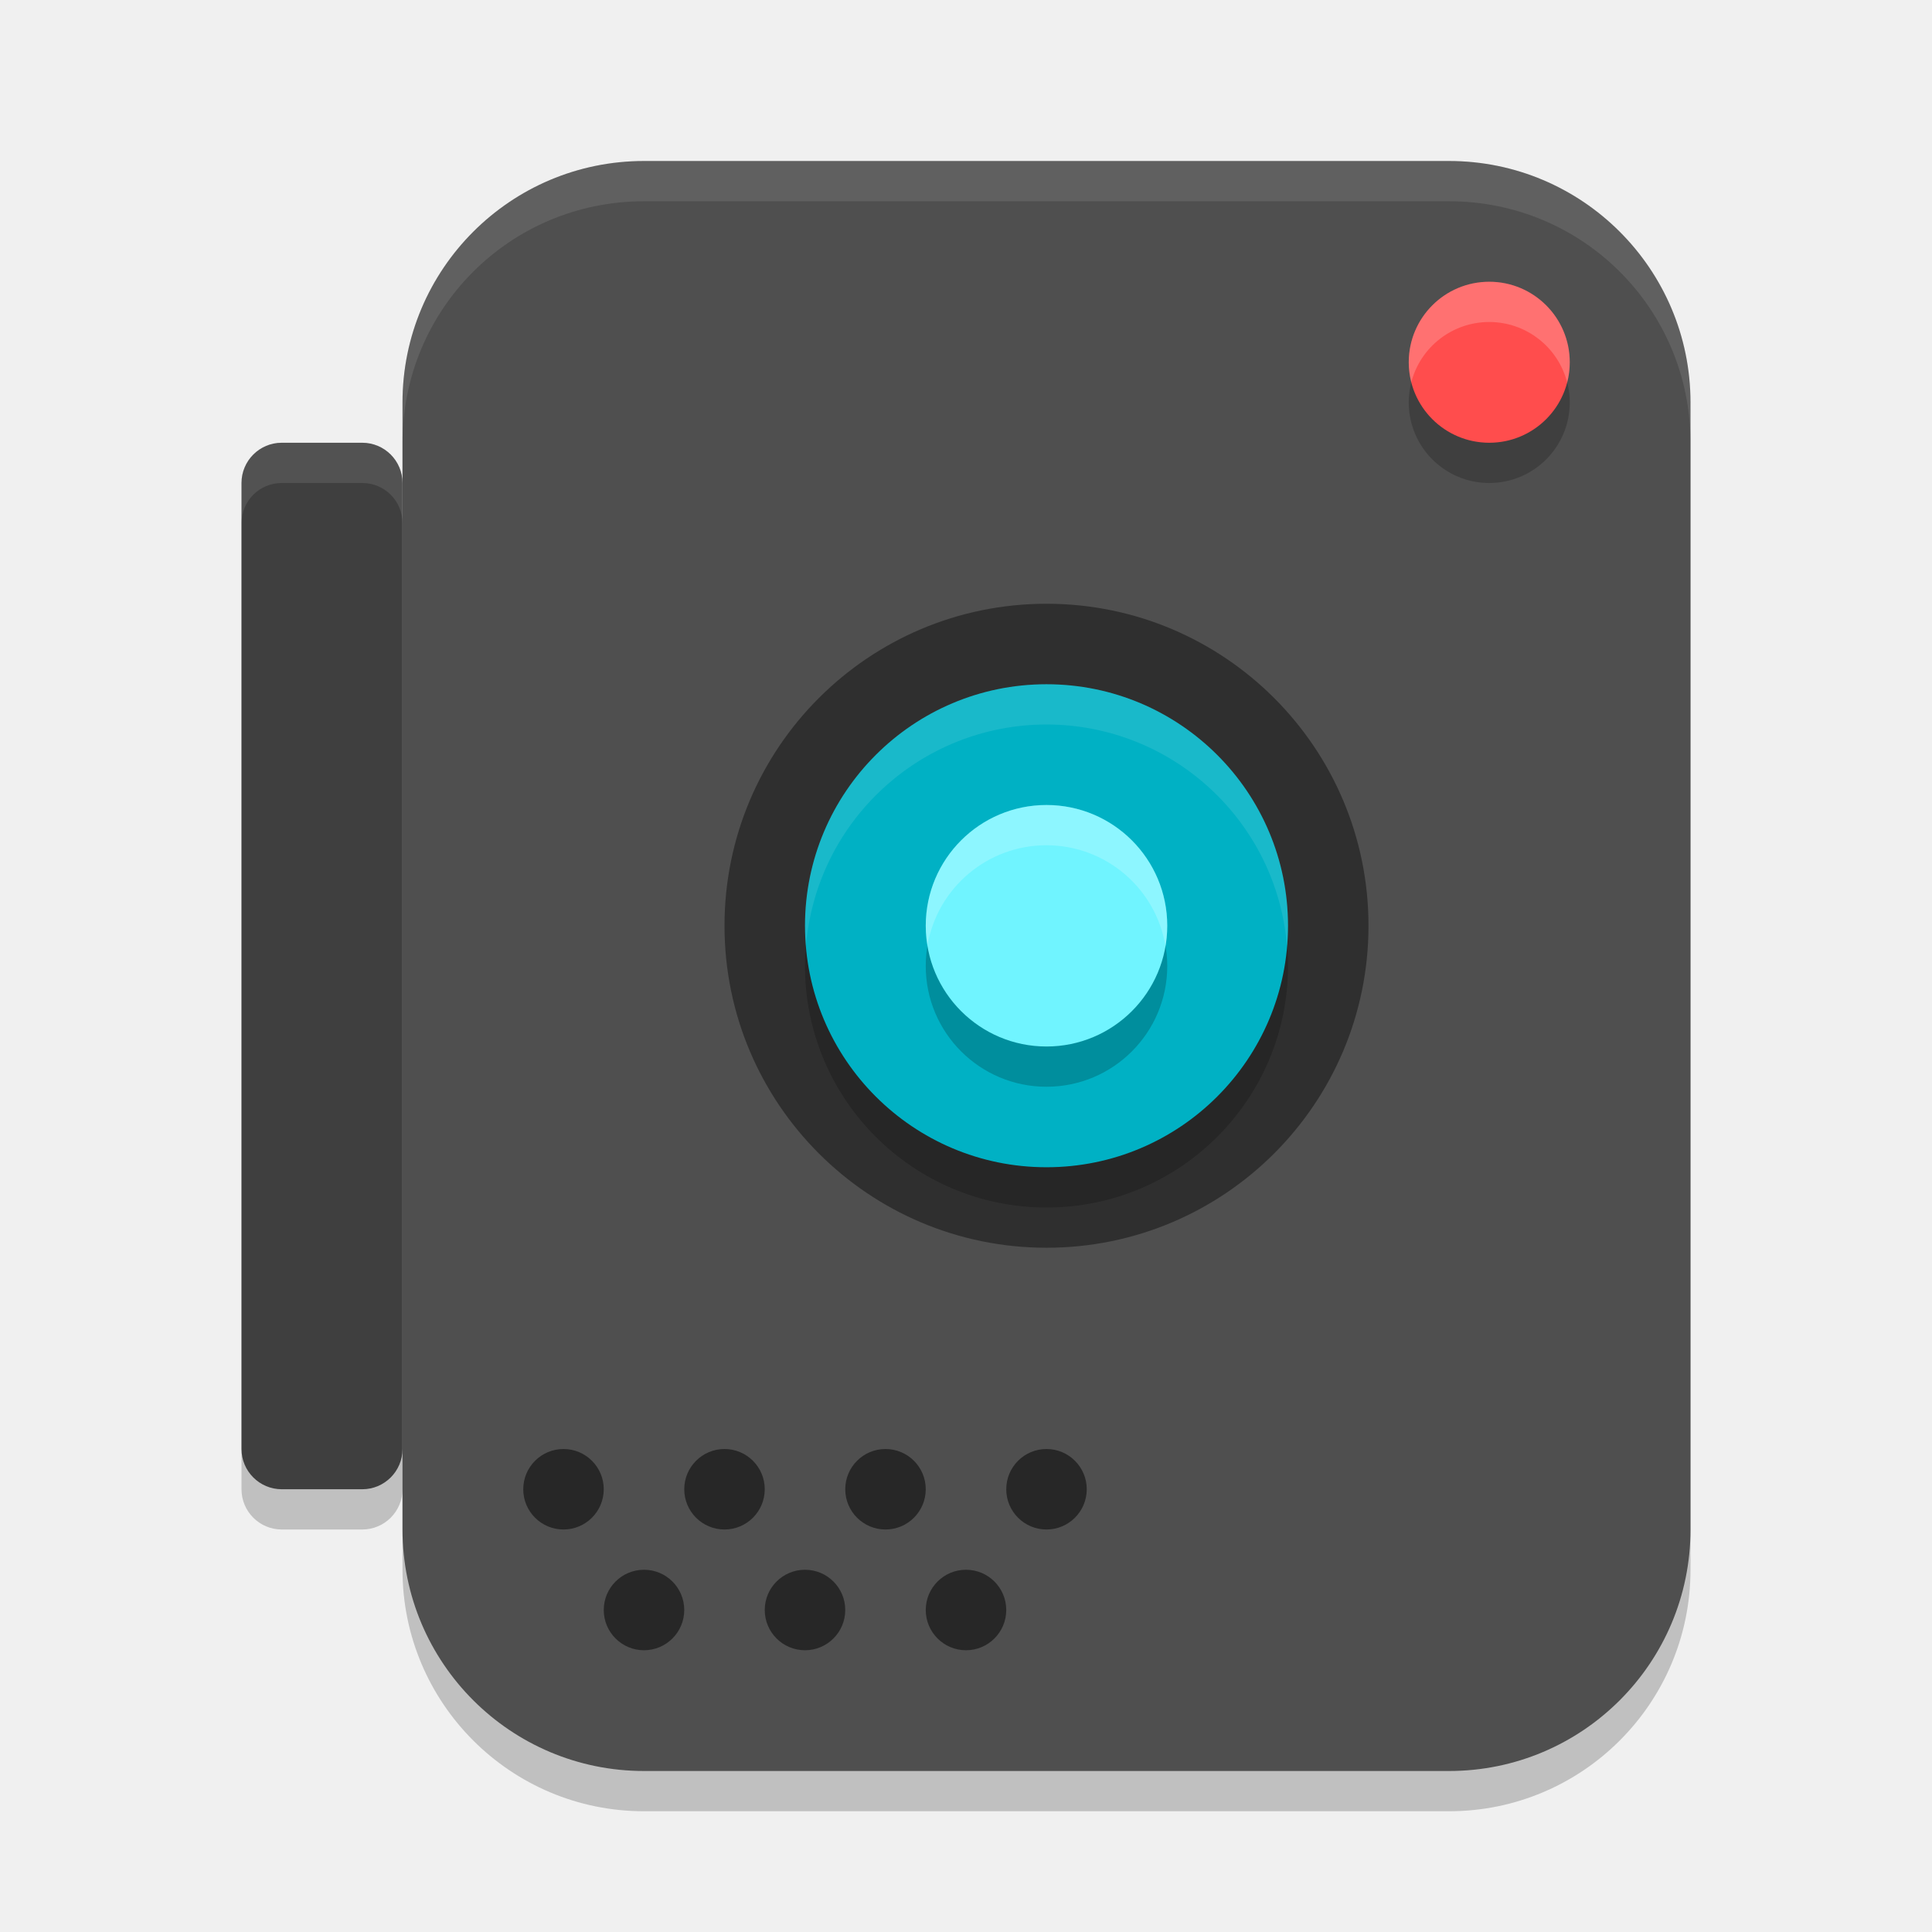
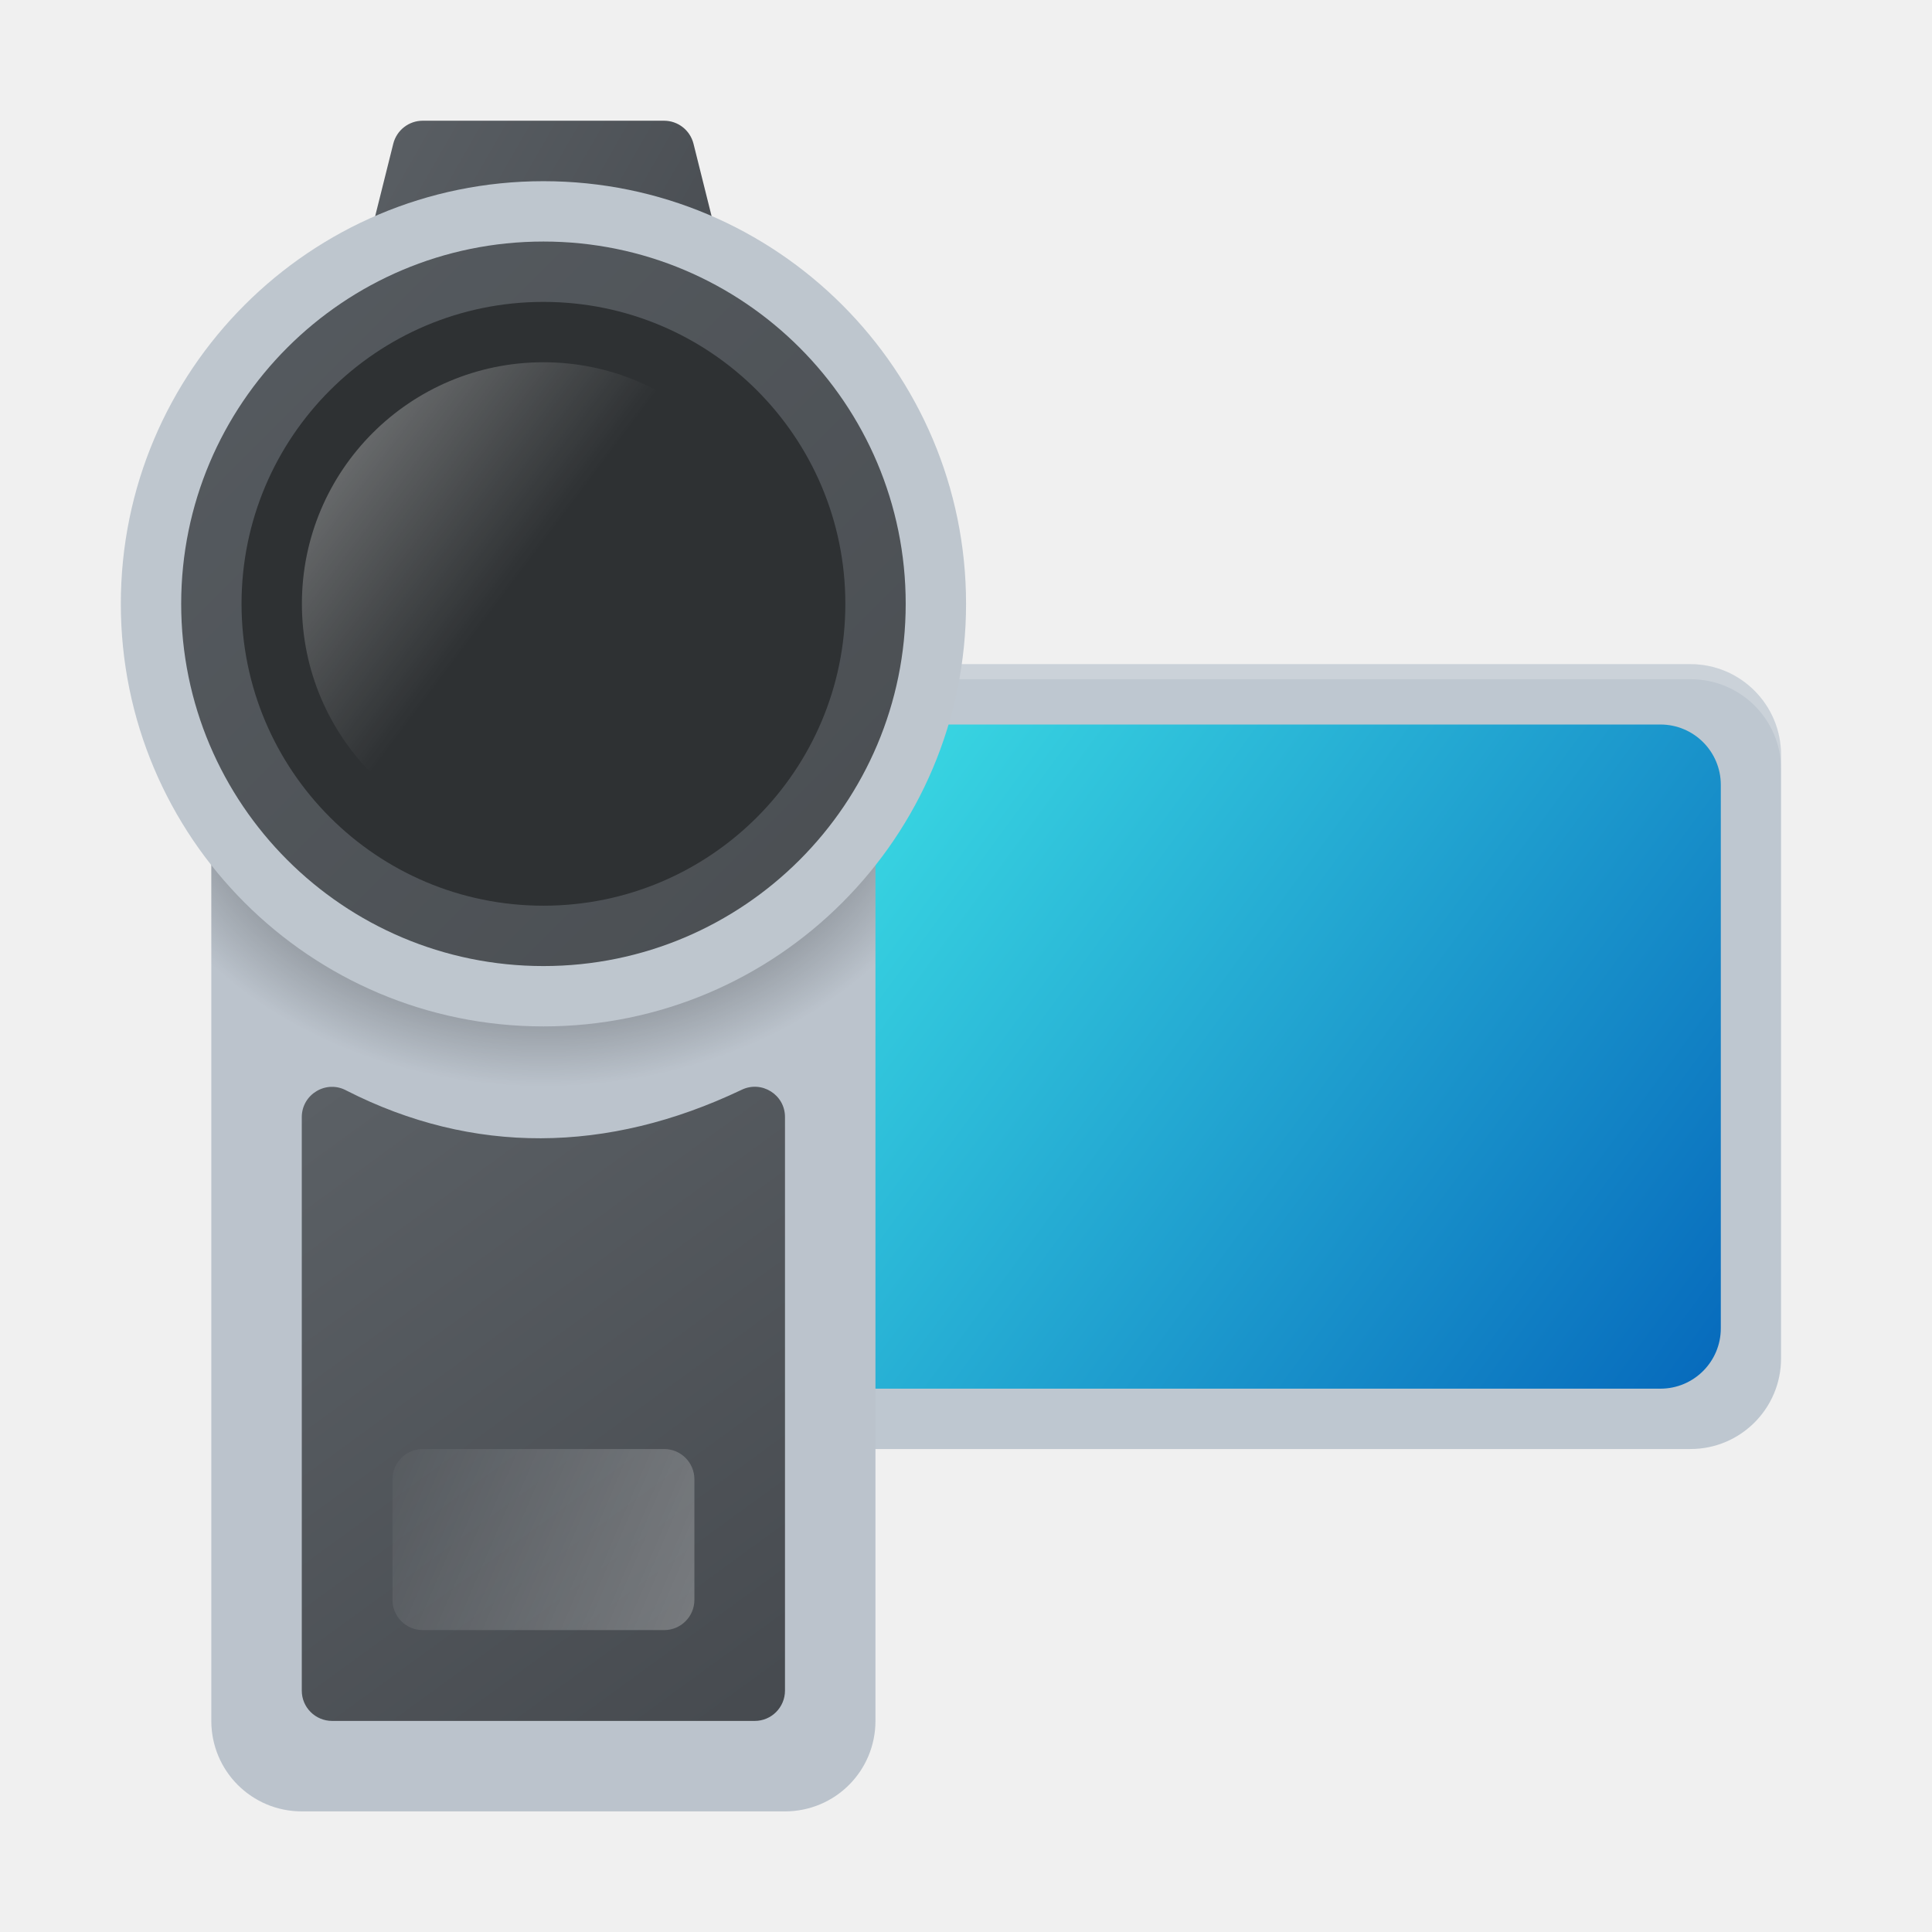
- <svg xmlns="http://www.w3.org/2000/svg" width="48" height="48" version="1">
-   <rect style="opacity:0.2" width="32" height="40" x="10" y="5" rx="6" ry="6" />
-   <rect style="opacity:0.2" width="4" height="26" x="6" y="12" rx="1" ry="1" />
-   <rect style="fill:#4f4f4f" width="32" height="40" x="10" y="4" rx="6" ry="6" />
-   <circle style="opacity:0.2" cx="-10" cy="-37" r="2" transform="matrix(0,-1,-1,0,0,0)" />
-   <circle style="fill:#ff4d4d" cx="-9" cy="-37" r="2" transform="matrix(0,-1,-1,0,0,0)" />
-   <circle style="opacity:0.4" cx="-23" cy="-26" r="8" transform="matrix(0,-1,-1,0,0,0)" />
-   <circle style="opacity:0.2" cx="-24" cy="26" r="6" transform="rotate(-90)" />
-   <circle style="fill:#00b1c4" cx="-23" cy="26" r="6" transform="rotate(-90)" />
-   <circle style="opacity:0.2" cx="-24" cy="-26" r="3" transform="matrix(0,-1,-1,0,0,0)" />
-   <circle style="fill:#70f4ff" cx="-23" cy="-26" r="3" transform="matrix(0,-1,-1,0,0,0)" />
-   <rect style="fill:#3f3f3f" width="4" height="26" x="6" y="11" rx="1" ry="1" />
-   <circle style="opacity:0.5" cx="14" cy="37" r="1" />
-   <circle style="opacity:0.5" cx="18" cy="37" r="1" />
-   <circle style="opacity:0.5" cx="22" cy="37" r="1" />
-   <circle style="opacity:0.5" cx="26" cy="37" r="1" />
-   <circle style="opacity:0.5" cx="16" cy="40" r="1" />
-   <circle style="opacity:0.5" cx="20" cy="40" r="1" />
-   <circle style="opacity:0.5" cx="24" cy="40" r="1" />
-   <path style="fill:#ffffff;opacity:0.1" d="M 16 4 C 12.676 4 10 6.676 10 10 L 10 11 C 10 7.676 12.676 5 16 5 L 36 5 C 39.324 5 42 7.676 42 11 L 42 10 C 42 6.676 39.324 4 36 4 L 16 4 z" />
-   <path style="fill:#ffffff;opacity:0.2" d="M 37 7 A 2 2 0 0 0 35 9 A 2 2 0 0 0 35.064 9.496 A 2 2 0 0 1 37 8 A 2 2 0 0 1 38.936 9.504 A 2 2 0 0 0 39 9 A 2 2 0 0 0 37 7 z" />
-   <path style="fill:#ffffff;opacity:0.1" d="M 26 17 A 6 6 0 0 0 20 23 A 6 6 0 0 0 20.025 23.498 A 6 6 0 0 1 26 18 A 6 6 0 0 1 31.975 23.502 A 6 6 0 0 0 32 23 A 6 6 0 0 0 26 17 z" />
-   <path style="fill:#ffffff;opacity:0.2" d="M 26 20 A 3 3 0 0 0 23 23 A 3 3 0 0 0 23.043 23.486 A 3 3 0 0 1 26 21 A 3 3 0 0 1 28.957 23.514 A 3 3 0 0 0 29 23 A 3 3 0 0 0 26 20 z" />
-   <path style="opacity:0.1;fill:#ffffff" d="M 7 11 C 6.446 11 6 11.446 6 12 L 6 13 C 6 12.446 6.446 12 7 12 L 9 12 C 9.554 12 10 12.446 10 13 L 10 12 C 10 11.446 9.554 11 9 11 L 7 11 z" />
+ <svg xmlns="http://www.w3.org/2000/svg" xmlns:xlink="http://www.w3.org/1999/xlink" width="64" height="64" viewBox="0 0 16.933 16.933" version="1.1" id="svg5">
+   <defs id="defs2">
+     <linearGradient id="linearGradient80401">
+       <stop style="stop-color:#3ddfe5;stop-opacity:1;" offset="0" id="stop80397" />
+       <stop style="stop-color:#0669bc;stop-opacity:1" offset="1" id="stop80399" />
+     </linearGradient>
+     <linearGradient id="linearGradient42014">
+       <stop style="stop-color:#5b6065;stop-opacity:1;" offset="0" id="stop42010" />
+       <stop style="stop-color:#45494e;stop-opacity:1" offset="1" id="stop42012" />
+     </linearGradient>
+     <linearGradient id="linearGradient34832">
+       <stop style="stop-color:#ffffff;stop-opacity:1;" offset="0" id="stop34828" />
+       <stop style="stop-color:#ffffff;stop-opacity:0;" offset="1" id="stop34830" />
+     </linearGradient>
+     <linearGradient id="linearGradient22512">
+       <stop style="stop-color:#565b60;stop-opacity:1;" offset="0" id="stop22508" />
+       <stop style="stop-color:#4a4e52;stop-opacity:1" offset="1" id="stop22510" />
+     </linearGradient>
+     <linearGradient id="linearGradient16397">
+       <stop style="stop-color:#000000;stop-opacity:1;" offset="0" id="stop16393" />
+       <stop style="stop-color:#000000;stop-opacity:0;" offset="1" id="stop16395" />
+     </linearGradient>
+     <radialGradient xlink:href="#linearGradient16397" id="radialGradient16399" cx="12.7" cy="6.574" fx="12.7" fy="6.574" r="2.91" gradientTransform="matrix(1.311831,0,0,1.045455,-11.89775,-0.3908622)" gradientUnits="userSpaceOnUse" />
+     <linearGradient xlink:href="#linearGradient22512" id="linearGradient22514" x1="9.525" y1="2.117" x2="15.875" y2="8.467" gradientUnits="userSpaceOnUse" gradientTransform="translate(-7.9375)" />
+     <linearGradient xlink:href="#linearGradient34832" id="linearGradient34834" x1="10.583" y1="3.175" x2="12.7" y2="4.763" gradientUnits="userSpaceOnUse" gradientTransform="translate(-7.9375)" />
+     <linearGradient xlink:href="#linearGradient42014" id="linearGradient48714" x1="10.583" y1="9.658" x2="14.818" y2="15.479" gradientUnits="userSpaceOnUse" gradientTransform="translate(-7.9375)" />
+     <linearGradient xlink:href="#linearGradient34832" id="linearGradient49471" x1="14.552" y1="14.552" x2="10.848" y2="12.965" gradientUnits="userSpaceOnUse" gradientTransform="translate(-7.9375)" />
+     <linearGradient xlink:href="#linearGradient42014" id="linearGradient50588" x1="10.848" y1="1.058" x2="14.552" y2="3.175" gradientUnits="userSpaceOnUse" gradientTransform="translate(-7.9375,0.2645833)" />
+     <linearGradient xlink:href="#linearGradient80401" id="linearGradient80403" x1="7.144" y1="6.35" x2="15.081" y2="12.171" gradientUnits="userSpaceOnUse" />
+   </defs>
+   <rect style="fill:#bec7d0;fill-opacity:0.996;stroke:none;stroke-width:0.53;stroke-linecap:round;stroke-linejoin:round;stroke-miterlimit:4;stroke-dasharray:none;stroke-opacity:1" id="rect65861" width="8.731" height="6.879" x="6.879" y="5.821" ry="0.794" />
+   <rect style="fill:url(#linearGradient80403);fill-opacity:1;stroke:none;stroke-width:0.529;stroke-linecap:round;stroke-linejoin:round;stroke-miterlimit:4;stroke-dasharray:none;stroke-opacity:1" id="rect70432" width="7.938" height="5.821" x="7.144" y="6.35" ry="0.529" />
+   <path id="rect70282" style="opacity:0.2;fill:#ffffff;fill-opacity:0.996;stroke:none;stroke-width:0.529;stroke-linecap:round;stroke-linejoin:round;stroke-miterlimit:4;stroke-dasharray:none;stroke-opacity:1" d="m 7.673,5.821 c -0.44,0 -0.794,0.354 -0.794,0.794 v 0.132 c 0,-0.44 0.354,-0.794 0.794,-0.794 h 7.144 c 0.44,0 0.794,0.354 0.794,0.794 V 6.615 c 0,-0.44 -0.354,-0.794 -0.794,-0.794 z" />
+   <path style="color:#000000;fill:url(#linearGradient50588);fill-opacity:1;stroke:none;stroke-width:1;stroke-linecap:round;stroke-linejoin:round;-inkscape-stroke:none" d="M 3.705,1.058 C 3.583,1.058 3.477,1.141 3.447,1.259 L 2.918,3.376 c -0.041,0.167 0.086,0.329 0.258,0.328 h 3.173 c 0.172,6.114e-4 0.299,-0.161 0.258,-0.328 L 6.078,1.259 C 6.048,1.141 5.942,1.058 5.82,1.058 Z" id="path50303" />
+   <path id="rect858" style="fill:#bbc3cc;fill-opacity:1;stroke-width:0.794;stroke-linecap:round;stroke-linejoin:round" d="m 2.646,6.35 h 4.233 c 0.44,0 0.794,0.354 0.794,0.794 v 7.938 c 0,0.44 -0.354,0.794 -0.794,0.794 H 2.646 c -0.44,0 -0.794,-0.354 -0.794,-0.794 V 7.144 C 1.852,6.704 2.206,6.35 2.646,6.35 Z" />
+   <rect style="fill:url(#radialGradient16399);fill-opacity:1;stroke-width:0.794;stroke-linecap:round;stroke-linejoin:round" id="rect16187" width="5.821" height="5.027" x="1.852" y="6.085" ry="0" />
+   <circle style="fill:#bec6ce;fill-opacity:1;stroke-width:0.794;stroke-linecap:round;stroke-linejoin:round" id="path1144" cx="4.763" cy="5.292" r="3.704" />
+   <circle style="fill:url(#linearGradient22514);fill-opacity:1;stroke-width:0.866;stroke-linecap:round;stroke-linejoin:round" id="path18175" cx="4.763" cy="5.292" r="3.175" />
+   <circle style="fill:#2e3133;fill-opacity:1;stroke-width:0.794;stroke-linecap:round;stroke-linejoin:round" id="path31071" cx="4.763" cy="5.292" r="2.646" />
+   <circle style="opacity:0.4;fill:url(#linearGradient34834);fill-opacity:1;stroke-width:0.907;stroke-linecap:round;stroke-linejoin:round" id="path34724" cx="4.763" cy="5.292" r="2.117" />
+   <path style="color:#000000;fill:url(#linearGradient48714);fill-opacity:1;stroke-linecap:round;stroke-linejoin:round;-inkscape-stroke:none" d="m 6.497,9.553 c -1.175,0.559 -2.355,0.568 -3.459,0.006 -0.177,-0.098 -0.393,0.031 -0.393,0.232 v 5.026 c -5.65e-4,0.147 0.119,0.266 0.266,0.266 h 3.703 c 0.147,5.65e-4 0.266,-0.119 0.266,-0.266 V 9.791 C 6.881,9.594 6.674,9.465 6.497,9.553 Z" id="path48434" />
+   <rect style="opacity:0.3;fill:url(#linearGradient49471);fill-opacity:1;stroke:none;stroke-width:0.529;stroke-linecap:round;stroke-linejoin:round;stroke-miterlimit:4;stroke-dasharray:none;stroke-opacity:1" id="rect49139" width="2.646" height="1.587" x="3.44" y="12.7" ry="0.265" />
</svg>
